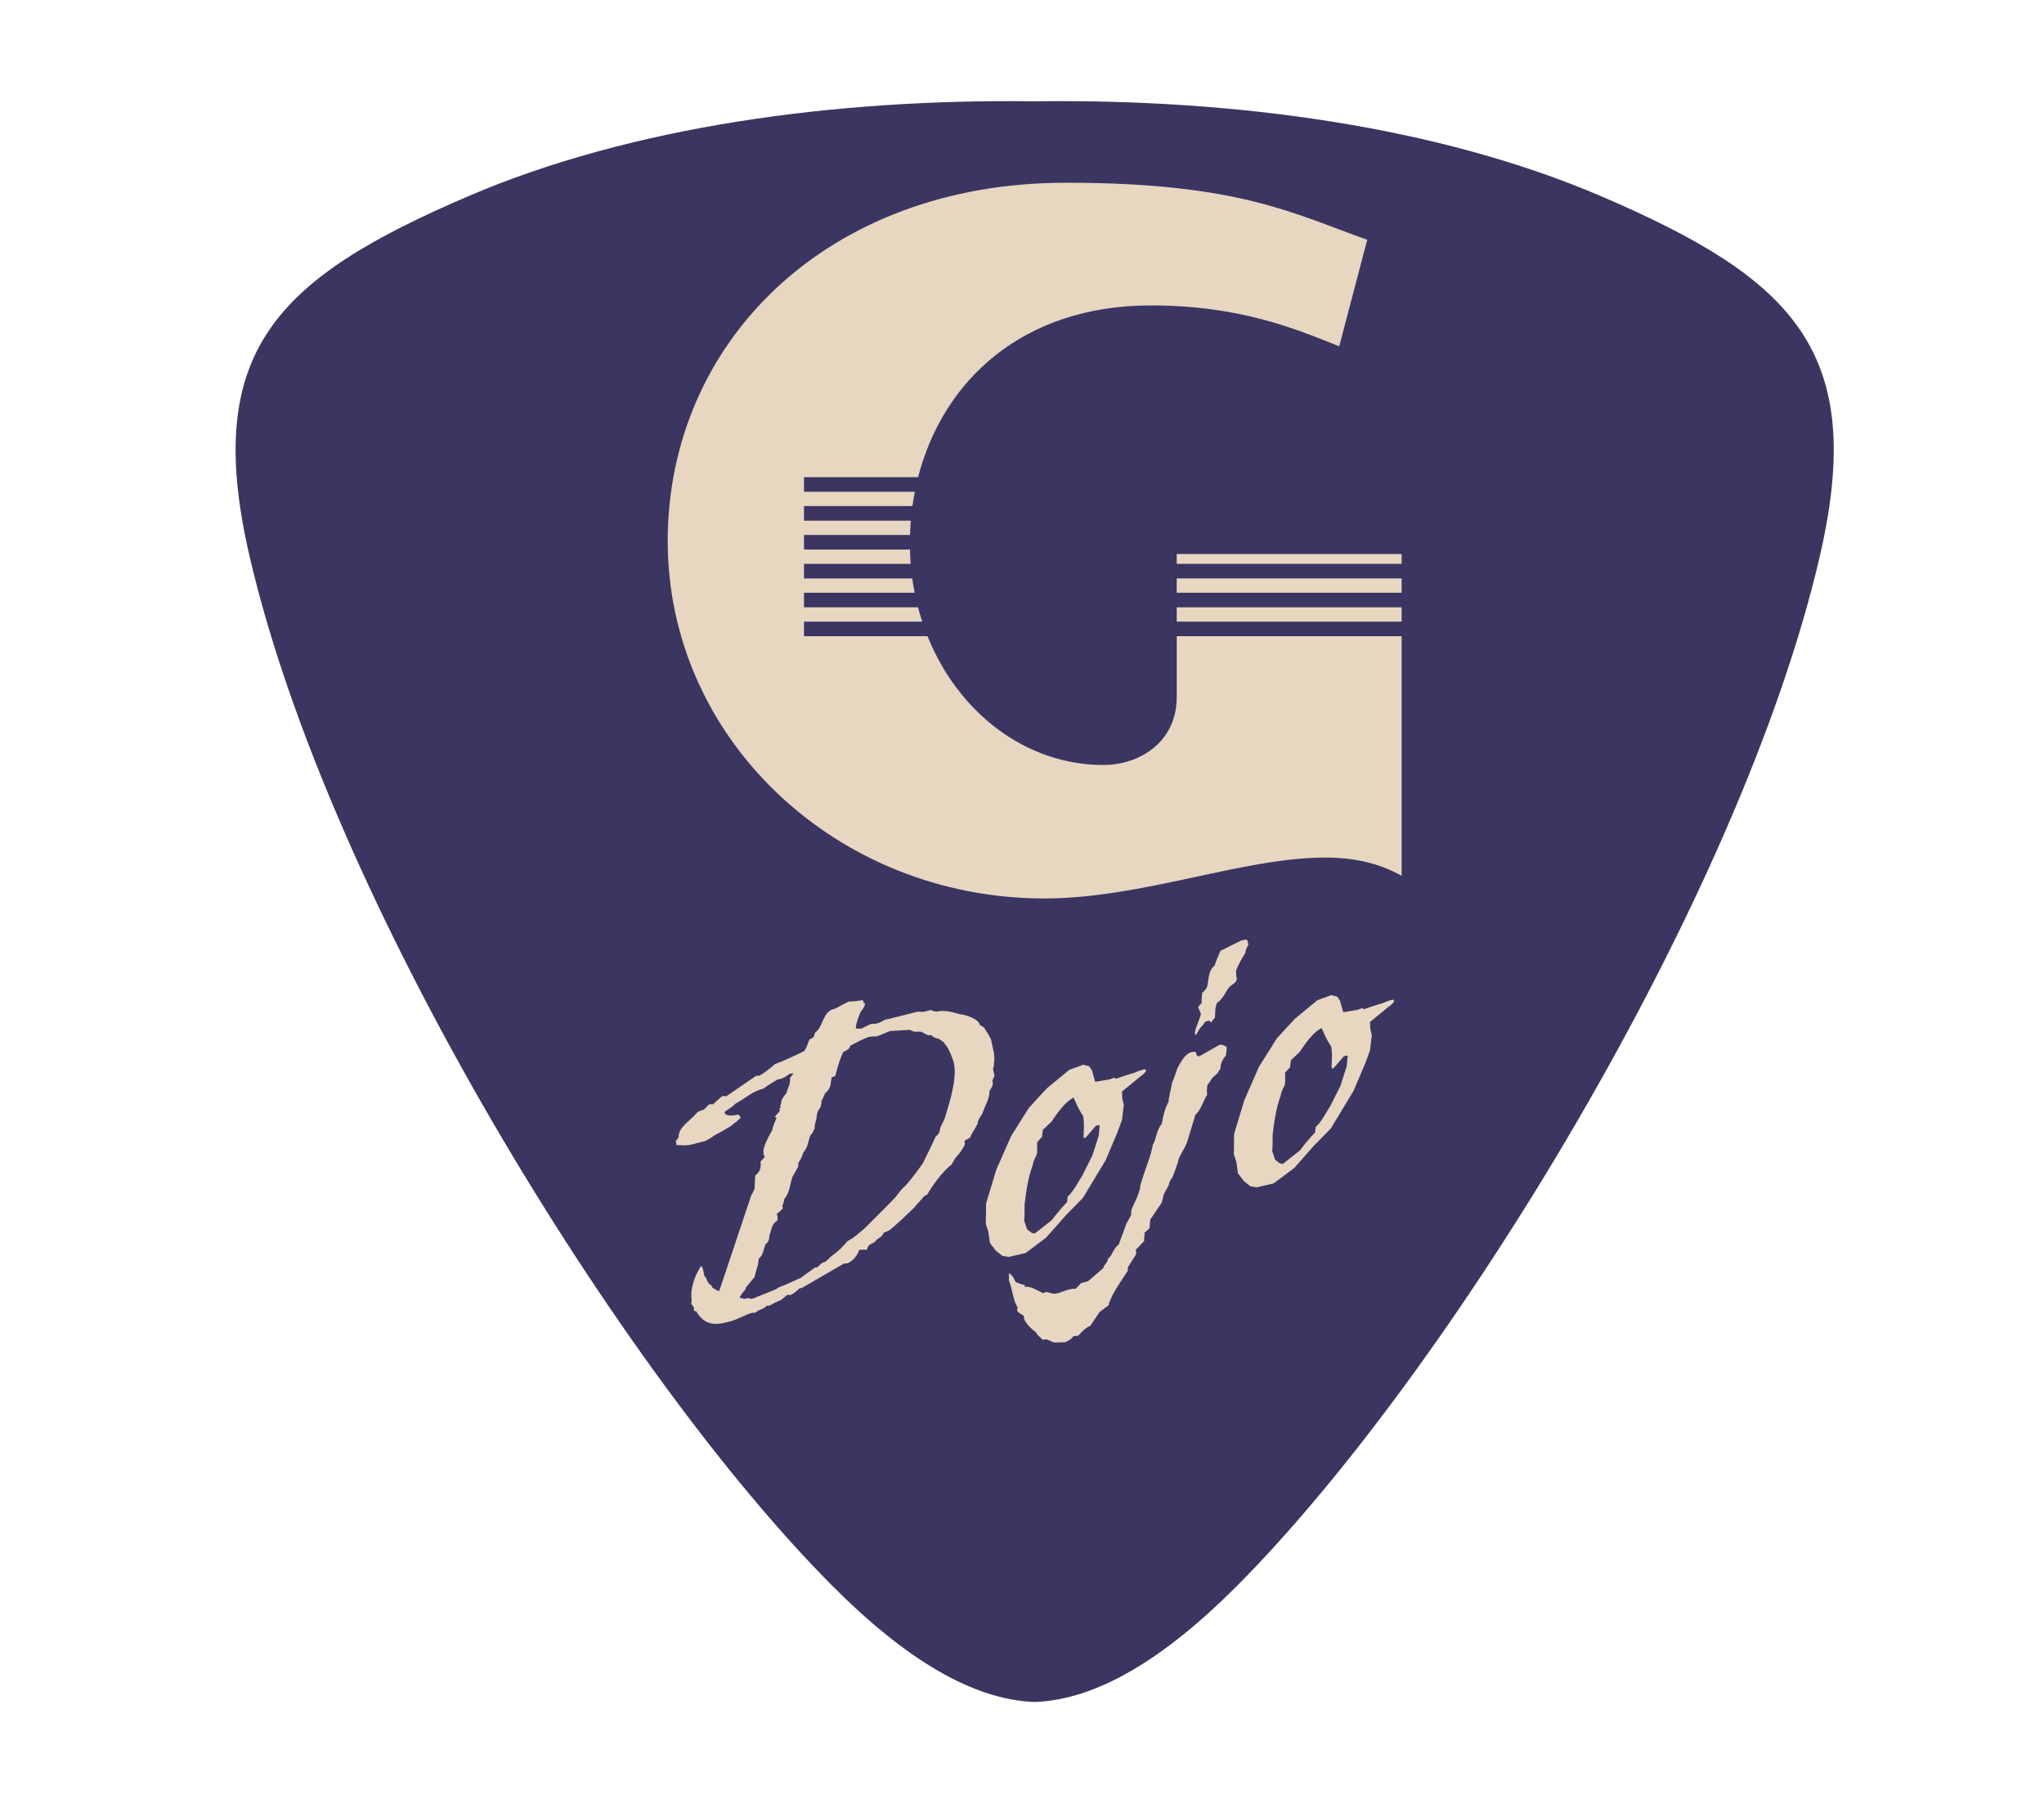
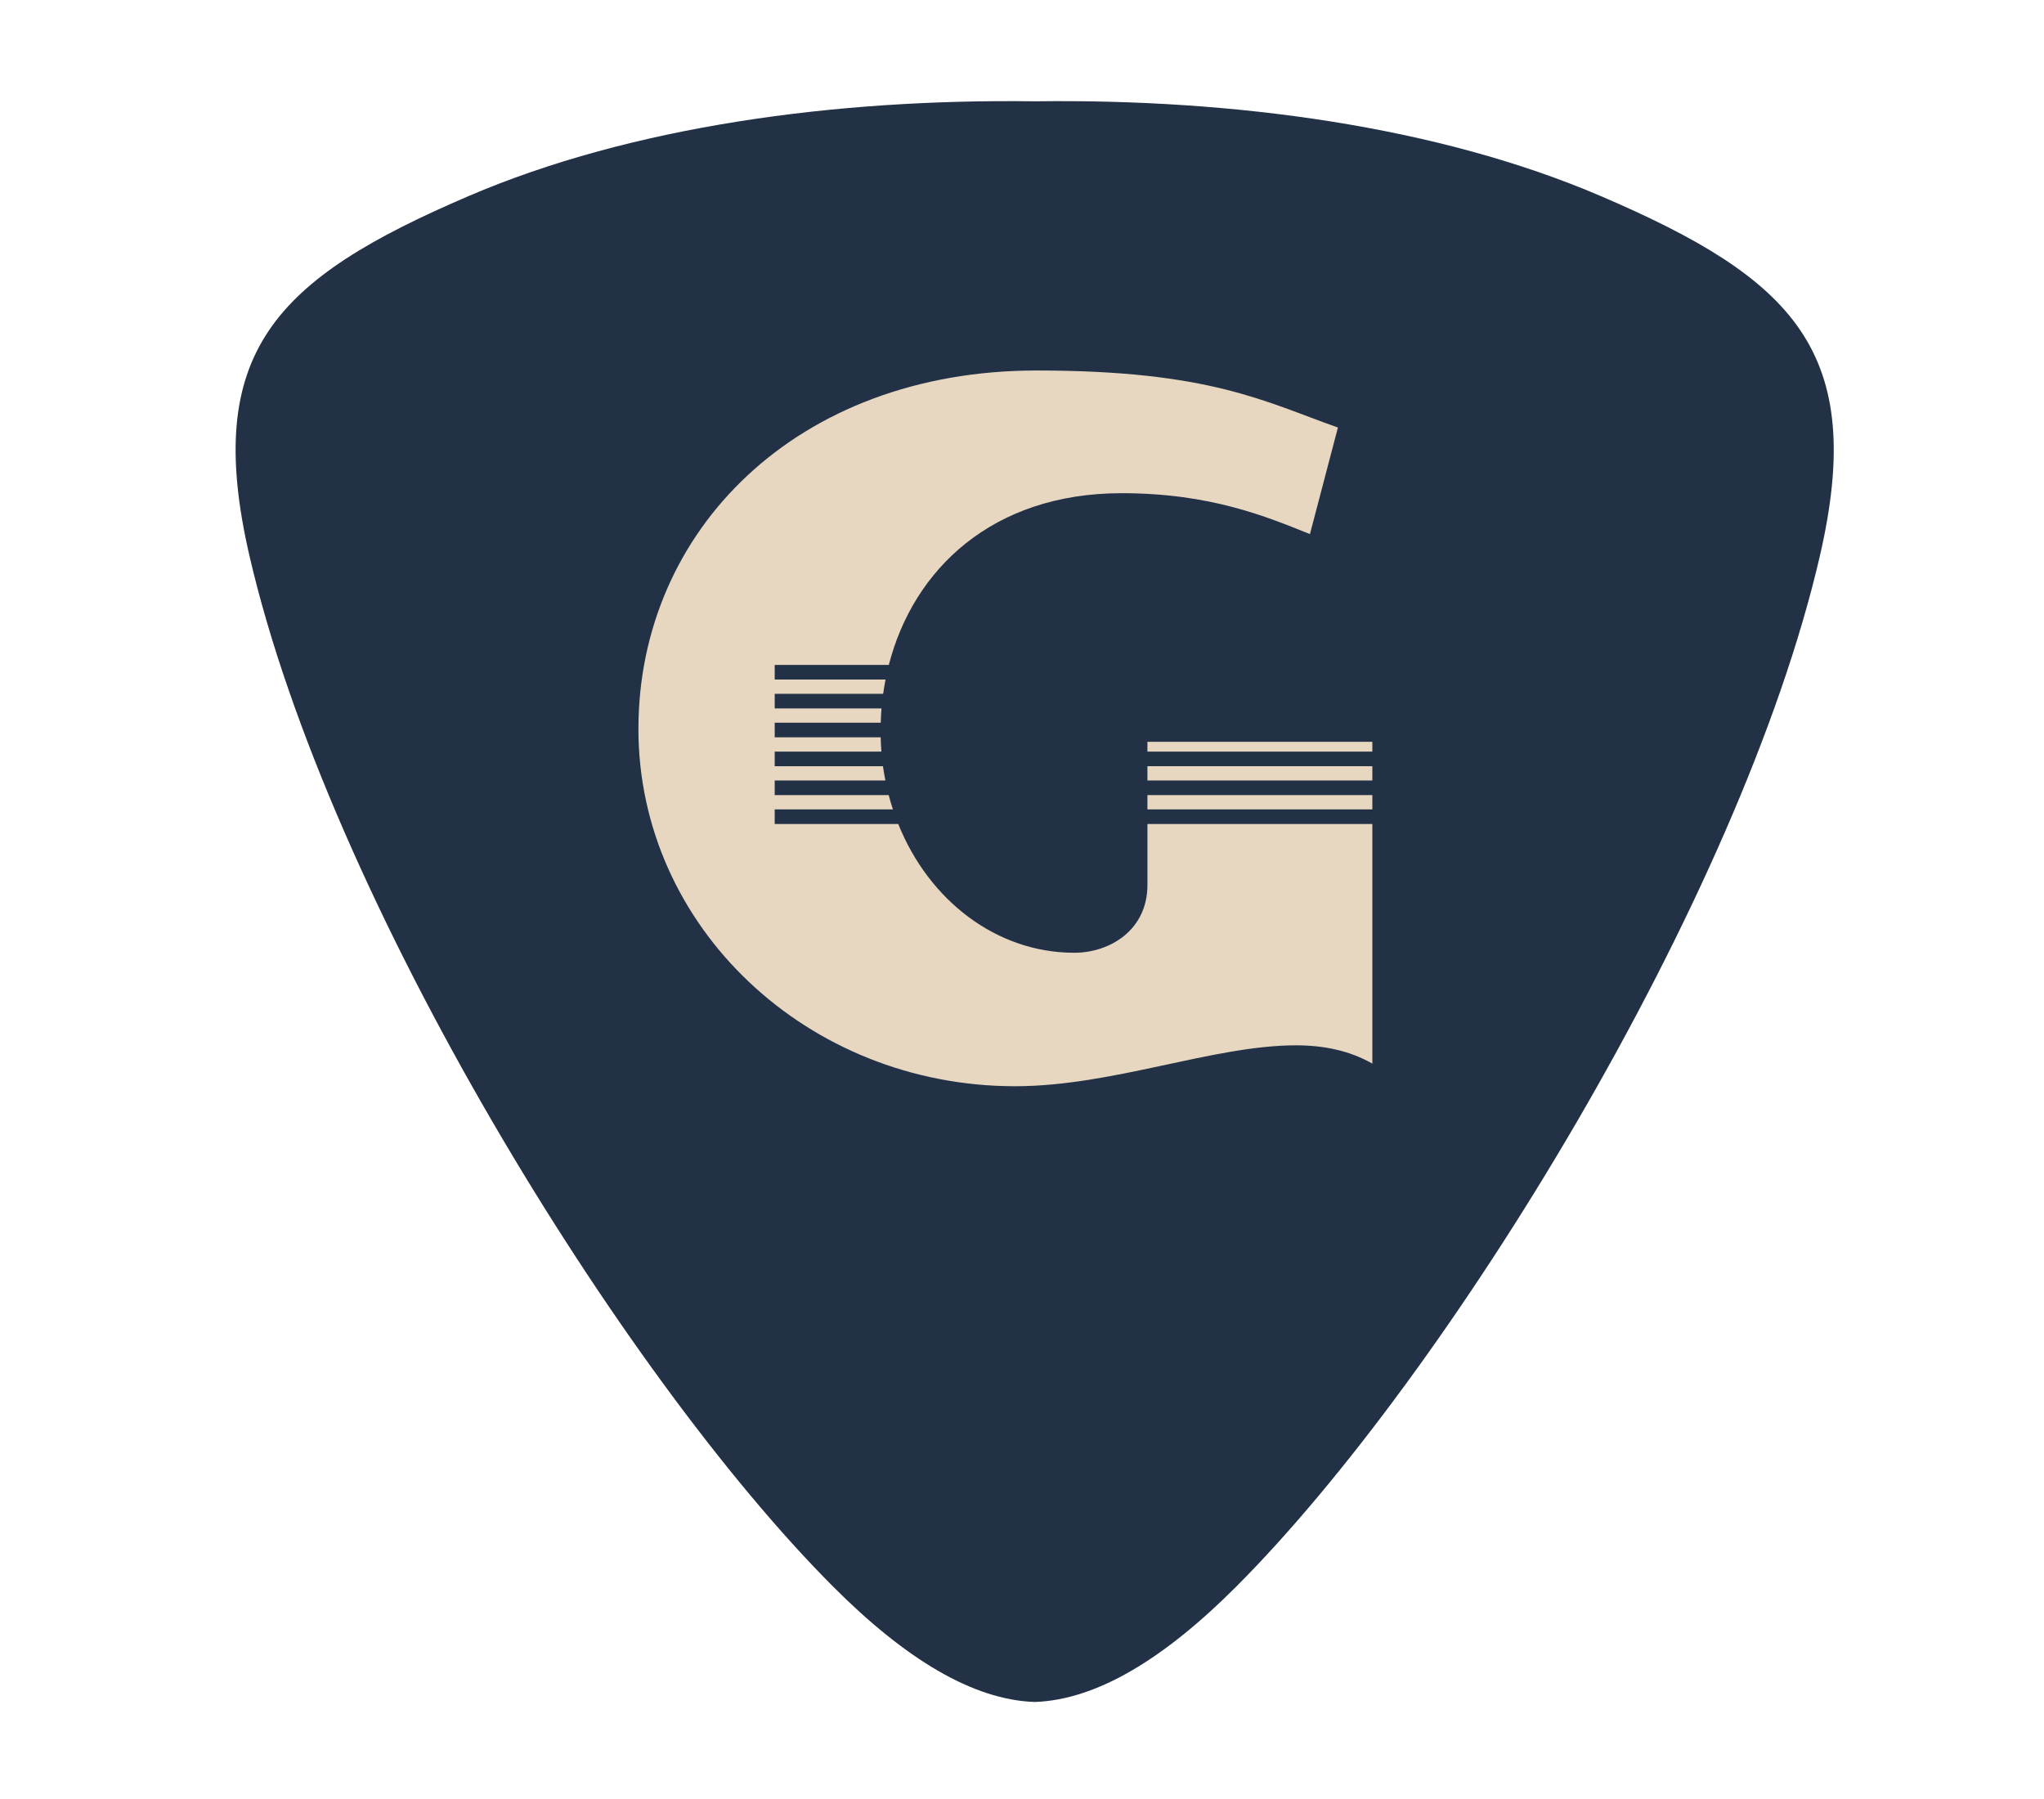
<svg xmlns="http://www.w3.org/2000/svg" id="Layer_1" data-name="Layer 1" viewBox="0 0 2500 2200">
-   <path d="M1958.11,239.88c-199.61-85.63-449.95-119.23-692.61-115.99-242.66-3.24-493,30.35-692.61,115.99-236,101.24-325.61,190.31-267.63,440.48,97.15,419.23,454.51,1000.19,713.58,1259.77,88.17,88.35,170.79,138.65,246.67,141.21,75.88-2.56,158.5-52.87,246.67-141.21,259.07-259.59,616.43-840.54,713.58-1259.77,57.97-250.17-31.63-339.24-267.63-440.48Z" fill="#3b3561" />
+   <path d="M1958.11,239.88c-199.61-85.63-449.95-119.23-692.61-115.99-242.66-3.24-493,30.35-692.61,115.99-236,101.24-325.61,190.31-267.63,440.48,97.15,419.23,454.51,1000.19,713.58,1259.77,88.17,88.35,170.79,138.65,246.67,141.21,75.88-2.56,158.5-52.87,246.67-141.21,259.07-259.59,616.43-840.54,713.58-1259.77,57.97-250.17-31.63-339.24-267.63-440.48Z" fill="#223146" />
  <g>
-     <path d="M816.67,661.74c0,242.18,206.65,436.99,460.68,436.99,119.78,0,242.19-50.02,343.54-50.02,34.22,0,65.81,6.57,93.45,22.37v-293.05h-275.09v74.55c0,55.29-46.07,82.93-89.5,82.93-95.21,0-177.72-63.99-215.29-157.48h-151.1v-17.84h144.57c-1.88-5.74-3.58-11.57-5.13-17.49h-139.44v-17.84h135.38c-1.14-5.77-2.16-11.59-2.97-17.49h-132.41v-17.84h130.51c-.46-5.77-.73-11.61-.87-17.49h-129.63v-17.84h129.68c.18-5.85.46-11.69.94-17.49h-130.62v-17.84h132.63c.81-5.88,1.81-11.71,2.94-17.49h-135.57v-17.84h139.56c29.97-116.76,126.54-210.04,284.74-210.04,109.25,0,177.69,28.96,230.34,50.02l34.22-130.3c-89.5-31.59-156.63-69.76-368.55-69.76-293.52,0-487,196.12-487,438.31Z" fill="#e7d7c1" />
-     <rect x="1439.24" y="677.53" width="275.09" height="11.99" fill="#e7d7c1" />
-     <rect x="1439.24" y="707.36" width="275.09" height="17.49" fill="#e7d7c1" />
-     <rect x="1439.24" y="742.7" width="275.09" height="17.49" fill="#e7d7c1" />
-   </g>
-   <g>
-     <path d="M1052.95,1258.09l12.1-5.85c1.36-.38,2.86-.31,4.35-.24l2.4-.18,1.36-.38c.91-.26,2.27-.64,4.42-1.73,1.69-.96,3.84-2.06,5.53-3.02.46-.13,2.4-.18,3.77-.57l35.73-9.04c4.02.34,6.55.62,10.19-.4l3.18-.89,2.73-.77c1.88,1.44,4.4,1.71,6.48,2.11,10.13-2.35,19.27.48,28.86,3.19,6.42.16,23.78,6.08,24.33,13.29l1.62.53,1.29,1.11c1.04.2,2.33,1.31,3.17,2.54,1.22,2.6,2.9,5.08,4.44,7.09,1.35,3.06,2.9,5.08,3.15,5.99l3.43,15.72c1.33,6.49.57,16.03-.88,21.34.64,2.27,1.53,5.46,1.71,7.86-.98,1.75-1.38,3.82-2.49,5.11.06,1.95.57,3.77.49,5.26-.6,3.11-2.82,5.7-4.13,8.03.6,9.15-6,18.85-8.83,27.99-1.44,1.88-6.27,9.12-5.51,11.85-3.14,6.28-7.13,11.32-9.36,17.34-2.6,1.22-4.75,2.31-6.77,3.86.13.46-.07,1.49.06,1.95.13.46.38,1.36.18,2.4-.93,3.69-5.89,10.48-10.78,15.78-2.22,2.58-3.27,5.82-5.36,8.86-11.79,8.7-25.32,28.69-29.9,36.84-1.82.51-2.6,1.22-3.84,2.06-3.65,4.46-8.67,9.3-11.88,13.63-9.26,8.97-19.3,18.66-30.05,27.56-2.15,1.09-4.29,2.19-7.02,2.95-1.51,3.37-3.85,5.5-5.55,6.46-2.47,1.68-3.84,2.06-4.69,4.26-4.36,3.68-9.42,3.13-10.37,10.27-3.44-.02-6.42-.16-9.73.28-1.33,5.77-8.18,14.56-14.55,16.35-.91.26-1.95.06-2.4.18l-.91.26-.13-.46-52.32,30.37c-1.49-.07-1.95.06-2.4.18-3.46,3.42-7.04,6.39-11.79,8.7-.71-.78-1.17-.66-2.2-.85l-.91.25c-2.93,1.8-5.15,4.39-7.62,6.06-2.6,1.22-5.66,2.57-8.71,3.92-2.47,1.68-5.08,2.9-5.98,3.15-1.37.38-1.95.06-2.4.18l-.58-.33c-2.42,3.62-6.64,4.32-10.93,6.5-.33.58-1.69.97-3.26,2.38-2.53-.27-4.35.24-6.17.75-.91.25-5.79,2.11-10.53,4.43-5.2,2.44-10.08,4.3-10.99,4.55-15.92,4.46-32.75,9.19-44.46-11.57l-.46.13-.58-.33q-.46.13-1.49-.07c-.25-.91-.31-2.86-.24-4.35-.13-.46-.25-.91-.71-.78-.25-.91-2.26-2.8-2.64-4.17.07-1.49.6-3.11.67-4.6-2.1-9.22,1.94-24.58,7.17-33.9,2.29-4.08,3.34-7.32,4.96-6.79,1.04.2,2.5,7.15,3.19,11.37,2,1.89,2.64,4.17,3.86,6.77,1.09,2.15,1.93,3.38,4.97,5.47.71.78.97,1.69,1.22,2.6l6.99,3.93,1.36-.38,38.45-114.8c.2-1.04.53-1.62,1.18-2.78l1.31-2.33c.53-1.62,1.51-3.37,2.16-4.53.09-4.93.5-10.44.79-16.41,6.51-4.77,7.25-10.87,6.51-17.03,1.89-2,4.11-4.59,5.22-5.88-5.93-7.17,4.79-24.89,9.05-32.46.47-3.57,2.71-9.59,5.2-14.71-.13-.45-.38-1.36-2.33-1.31l6.98-8.34c-2.33-1.31-.64-2.27.14-2.98-.18-2.4.09-4.93,1.85-7.39l-1.04-.2c1.38-3.82,3.8-7.44,6.47-10.16,1.05-3.24,1.98-6.93,3.62-9.84.8-4.15,1.2-6.22.89-9.08,1.76-2.46,3.33-3.88,4.31-5.63-1.49-.07-1.95.06-3.31.44-.46.13-.91.26-1.49-.07-3.46,3.42-9.57,6.12-11.39,6.63-.45.13-1.36.38-1.95.05l-.46.13c-1.36.38-13.08,7.59-18.35,11.53-13.77,3.37-22.12,12.09-34.09,18.39-4.11,4.59-8.53,6.32-13.35,10.12.17,5.84,11.14,4.72,16.6,3.19,1.75.98,2.71,2.67,3.1,4.04-3.78,4-8.4,6.77-12.31,10.32-5.08,2.89-12.62,7.46-19.06,10.74-5.73,4.06-11.26,7.08-12.17,7.34l-18.32,4.65c-4.68.82-10.64.53-16.61.24l-.44-3.31-.51-1.82.78-.71.78-.71c.65-1.17,1.31-2.33,1.96-3.49.16-6.42,3.36-10.75,7.6-14.89,3.78-4,9.39-8.52,16.17-15.82,2.6-1.22,3.51-1.48,6.7-2.37,2.02-1.55,4.24-4.13,6.13-6.13,2.15-1.09,4.22-.69,5.71-.62,3.46-3.42,7.37-6.97,10.95-9.94,1.82-.51,3.57.47,5.39-.04l36.2-24.87c.91-.25,2.98.15,3.89-.11,4.75-2.31,13.61-9.21,19.08-14.18,12.02-4.35,23.67-10.07,35.77-15.92,2.87-3.75,4.65-9.64,6.36-14.05,1.24-.84,2.15-1.09,3.38-1.93l.91-.26.78-.71.85-2.2c.2-1.04.4-2.07,1.38-3.82,9.24-5.54,8.89-26.04,23.37-28.63,3.51-1.48,6.89-3.41,9.82-5.21,3.51-1.48,5.99-3.15,7.35-3.53.91-.25,3.77-.57,7.21-.55,3.31-.44,6.62-.88,9.93-1.31,1.04.2.71.78.84,1.24l.38,1.36c.58.33.84,1.24,2,1.89-.6,3.11-3.34,7.32-5.24,9.32-3.02,6.73-5.45,13.79-6.32,19.43.58.33,1.17.66.97,1.69,1.49.07,3.77-.57,5.39-.04ZM910.21,1578.27c-.98,1.75-2.55,3.17-3.53,4.92-1.44,1.88-2.09,3.04-1.84,3.95,1.49.07,3.57.47,5.31,1.45l2.27-.64c.91-.26,1.82-.51,3.31-.44,1.16.65,3.24,1.05,5.06.54,1.82-.51,18.92-7.76,28.22-11.35,1.69-.96,2.8-2.26,3.71-2.51,8.97-3.01,18.34-8.09,26.72-11.42,4.82-3.81,12.24-8.83,17.52-12.76l1.37-.38c.13.46.58.33,1.49.07.91-.25,2.09-3.04,6.71-5.81,3.89-.11,7.29-5.48,10.55-7.86,8.2-5.74,14.33-11.87,19.42-18.21,7.8-3.66,14.71-10.5,21.1-15.73,12.26-12.27,27.64-27.38,38.21-38.68,3.53-4.91,7.84-10.54,11.88-13.63,7.44-8.47,15.28-19,20.89-26.96,5.31-10.81,11.6-23.37,15.8-32.89,2.47-1.67,4.24-4.13,4.96-6.79.42-5.51,4.4-10.56,6.31-16,5.87-19.31,15.35-48.46,10.9-67.82-.51-1.82-3.64-11.24-6.41-15.86-.89-3.18-4.77-6.51-5.99-9.11-2.33-1.31-4.2-2.75-5.5-3.86-4.15-.8-7.39-1.85-9.77-5.11-3.38,1.93-6.1-.74-8.88-1.92l-1.75-.98c-.58-.33-1.04-.2-1.17-.66-2.07-.4-4.48-.22-6.42-.16-2.4.18-4.48-.22-7.52-2.31l-24.6,1.5c-4.42,1.73-13.59,5.77-15.41,6.28-1.82.51-3.31.44-4.8.37-2.4.18-3.89.11-4.8.37-7.73,2.17-16.97,7.71-23.87,11.11.57,3.77-5.67,6.01-8.6,7.81-4.2,9.52-6.91,19.11-9.48,29.15-1.36.38-3.18.89-4.42,1.73-.27,2.53-1.2,6.22-1.34,9.21-.93,3.69-2.89,7.19-6.93,10.28-.6,3.11-3.02,6.73-4.2,9.52.18,2.4-.54,5.06-1.27,7.72-4.44,5.17-4.13,8.03-4.87,14.12-1.05,3.24-2.31,7.52-2.2,11.41-1.18,2.78-3.02,6.73-5.36,8.86-2.76,7.64-2.8,14.52-8.47,20.53-.8,4.15-3.74,9.39-6.16,13.01-.07,1.49-.14,2.98.11,3.89-2.62,4.66-4.45,8.61-6.87,12.23-3.74,9.39-3.01,19-10.32,27.92-.14,2.98-1.45,5.31-2.51,8.55l.25.91.51,1.82c-2.22,2.58-5.02,4.84-7.37,6.97.77,2.73,1.53,5.46.35,8.24-5.86,3.61-6.86,8.79-8.18,14.56l-1.38,3.82c.11,3.89-.82,7.59-4.53,10.1-2.69,6.15-2.6,13.48-8.65,18.13.62,5.71-3.78,16.27-4.98,22.49-4.11,4.59-6.98,8.34-10.64,12.8-1.24.84.77,2.73-1.96,3.49Z" fill="#e7d7c1" />
-     <path d="M1395.03,1316.2c-7.95,6.65-14.79,12-22.74,18.64l.35,8.24,1.84,8.31-2.23,18.29-5.85,15.87-14.18,33.41-27.8,46.07-20.61,20.99-24.21,27.4-25.14,18.83-20.72,4.83-7.72-1.27-8.21-6.53-7.03-9.31-2.01-14.16-3.01-8.97.32-25.11,12.46-41.27,17.98-40.86,21.71-34.54,12-13.18,10.57-11.3,27.1-22.32,16.9-6.21,7.39,1.85,3.35,4.95,3.95,14.1,17.79-3.03,5.33-1.99,2.33,1.31c8.97-3,13.39-4.74,22.03-7.16,3.51-1.48,7.93-3.21,10.66-3.97,2.27-.64,3.77-.57,4.02.34.51,1.82-2.49,5.11-6.66,7.75ZM1340.36,1376.67l-6.66,7.75c-3,3.29-5.42,6.92-7.24,7.43-1.37.38-1.22-2.6-1-7.08.22-4.48.78-12.97-.68-19.92-1.68-2.47-5.86-8.66-11.77-22.7-10.6,5.92-18.31,16.91-27.01,29.65l-10.5,9.81-1.01,8.63-6,6.59v12.26c-.41,5.51-4.25,7.57-5.39,15.74-5.65,14.83-8.21,33.7-9.97,48.42.09,7.33.13,12.72-.48,19.27l3.52,10.79,5.62,4.31,3.69.93,21.3-16.77c5.29-7.37,13.06-16.42,18.4-21.84l.62-6.55c7.82-7.1,13-18.37,18.17-26.19l12.25-24.53,7.58-23.71,1.23-13.1-4.68.82Z" fill="#e7d7c1" />
-     <path d="M1462.85,1286.87c.31,2.86,1.02,3.64,1.15,4.09,1.62.53,2.2.86,3.11.6l24.14-13.64c2.6-1.22,7.13.94,9.01,2.38.44,3.31-.49,7.01-.96,10.57-4.11,4.59-6.8,10.74-6.43,15.54-.85,2.2-2.87,3.75-3.73,5.95-1.56,1.42-4.24,4.13-6.26,5.68-1.31,2.33-3.73,5.95-6.27,9.12.06,1.95-.81,7.59-.43,8.95.38,1.36.18,2.4.31,2.86-4.64,6.21-7.16,18.2-14.33,24.13l-10.48,34.34c-3.42,8.81-10.07,16.56-11.22,24.73-2.23,6.02-3.82,10.88-6.38,17.49-1.89,2-4.18,6.08-4.65,9.65-1.51,3.37-3.93,6.99-6.42,12.1.38,1.37-1.85,7.39-2.25,9.46l-13.86,20.57c.06,1.95-.81,7.59-.96,10.57l-6.26,5.68c.89,3.18-.87,5.64-.18,9.86l-10.24,10.72.49,5.26-10.2,16.11-.22,4.48c-6.47,10.16-12.55,18.24-18.96,30.34-1.05,3.24-4.78,9.19-4.14,11.46l-11.33,8.58-11.44,16.95c-5.79,2.11-9.44,6.57-14.79,12l-5.71.62c-2.87,3.75-5.8,5.55-10.68,7.41l-13.17.26-8.94-3.87-5.26.49c-1.93-3.38-6.92-5.42-7.36-8.73-6.79-4.96-10.92-9.2-14.78-15.97-.05-1.95-.44-3.31-.82-4.68-3.5-1.96-5.95-3.73-8.08-6.07l.8-4.15c-5.86-8.66-6.12-21.83-10.55-32.36-.38-1.37.16-6.42-.15-9.28,4.4,1.71,5.68,6.26,8.45,10.88,3.11.6,6.86,3.47,10.63,2.91l.31,2.86c6.95-1.46,15.49,4.49,22.8,7.83,2.87-3.75,9.54.76,13.88.52,7.66-.68,14.95-6.16,25.73-6.23l6.46-6.72,8.64-2.42,18.57-16c1.12-4.73,5.55-6.46,5.63-11.39,6.06-4.64,5.64-11.39,13.26-17.46l9.47-25.71,5.56-9.9.29-5.97c2.31-7.52,10.54-20.13,11.05-30.57,2.98-12.12,14.67-40.42,15.1-49.37,4.51-6.66,3.98-17.31,11.29-26.22,1.14-8.17,3.59-18.67,8.18-26.82.29-5.97,3-15.56,4.27-23.27,2.49-5.11,4.47-12.05,6.71-18.07,6.09-11.52,9.75-15.98,15.73-19.13,5.13-.95,6.17-.75,6.88.03ZM1468.85,1240.05c-1.22-2.6-1.86-4.88-3.33-8.39.53-1.62,2.55-3.17,4.44-5.17-.89-3.18.23-7.92.45-12.39,1.69-.97,5.02-4.84,5.87-7.04,2.31-7.52.81-19.85,9.34-26.17,1.45-5.31,4.47-12.05,7.16-18.2l25.43-12.53c2.27-.64,4.55-1.28,7.08-1l1.66,5.91c-1.96,3.49-3.47,6.86-3.94,10.43-4.38,7.12-8.64,14.69-11.2,21.29.11,3.89-.03,6.88.86,10.06.37,4.8-6.33,7.17-9.33,10.47-3.98,5.04-8.71,16.18-14.82,18.88-3.29,9.26-1.61,11.74-2.68,18.42-1.44,1.88-3.78,4-4.31,5.62-.45.13-1.29-1.11-2.58-2.22l-4.55,1.28-4.31,5.62c-4.04,3.1-4.71,7.7-7.71,10.99-1.55-2.02-.82-4.67.23-7.91,2.11-6.48,3.74-9.39,6.25-17.94Z" fill="#e7d7c1" />
-     <path d="M1698.4,1231.11c-7.95,6.64-14.79,12-22.74,18.64l.35,8.24,1.84,8.31-2.23,18.29-5.85,15.87-14.18,33.41-27.8,46.07-20.61,20.99-24.21,27.4-25.14,18.83-20.72,4.83-7.72-1.27-8.21-6.53-7.03-9.31-2.01-14.16-3.01-8.97.32-25.11,12.46-41.27,17.98-40.86,21.71-34.54,12-13.18,10.57-11.3,27.1-22.32,16.9-6.21,7.39,1.85,3.35,4.95,3.96,14.1,17.79-3.03,5.33-1.99,2.33,1.31c8.97-3.01,13.39-4.74,22.03-7.16,3.51-1.48,7.93-3.21,10.66-3.97,2.27-.64,3.77-.57,4.02.34.51,1.82-2.49,5.11-6.66,7.75ZM1643.73,1291.58l-6.66,7.75c-3,3.29-5.42,6.92-7.24,7.43-1.37.38-1.22-2.6-1-7.08.22-4.48.78-12.97-.68-19.92-1.68-2.47-5.86-8.66-11.77-22.7-10.6,5.92-18.31,16.91-27.01,29.65l-10.5,9.81-1.01,8.63-6,6.59v12.26c-.41,5.51-4.25,7.57-5.39,15.74-5.65,14.83-8.21,33.7-9.97,48.42.09,7.33.13,12.72-.48,19.27l3.52,10.79,5.62,4.31,3.69.93,21.3-16.77c5.29-7.37,13.06-16.42,18.4-21.84l.62-6.55c7.82-7.1,13-18.37,18.17-26.19l12.25-24.53,7.58-23.71,1.23-13.1-4.68.82Z" fill="#e7d7c1" />
+     <path d="M780.84,891.36c0,242.18,206.65,436.99,460.68,436.99,119.78,0,242.19-50.02,343.54-50.02,34.22,0,65.81,6.57,93.45,22.37v-293.05h-275.09v74.55c0,55.29-46.07,82.93-89.5,82.93-95.21,0-177.72-63.99-215.29-157.48h-151.1v-17.84h144.57c-1.88-5.74-3.58-11.57-5.13-17.49h-139.44v-17.84h135.38c-1.14-5.77-2.16-11.59-2.97-17.49h-132.41v-17.84h130.51c-.46-5.77-.73-11.61-.87-17.49h-129.63v-17.84h129.68c.18-5.85.46-11.69.94-17.49h-130.62v-17.84h132.63c.81-5.88,1.81-11.71,2.94-17.49h-135.57v-17.84h139.56c29.97-116.76,126.54-210.04,284.74-210.04,109.25,0,177.69,28.96,230.34,50.02l34.22-130.3c-89.5-31.59-156.63-69.76-368.55-69.76-293.52,0-487,196.12-487,438.31Z" fill="#e7d7c1" />
+     <rect x="1403.41" y="907.15" width="275.09" height="11.99" fill="#e7d7c1" />
+     <rect x="1403.41" y="936.98" width="275.09" height="17.49" fill="#e7d7c1" />
+     <rect x="1403.41" y="972.32" width="275.09" height="17.49" fill="#e7d7c1" />
  </g>
</svg>
